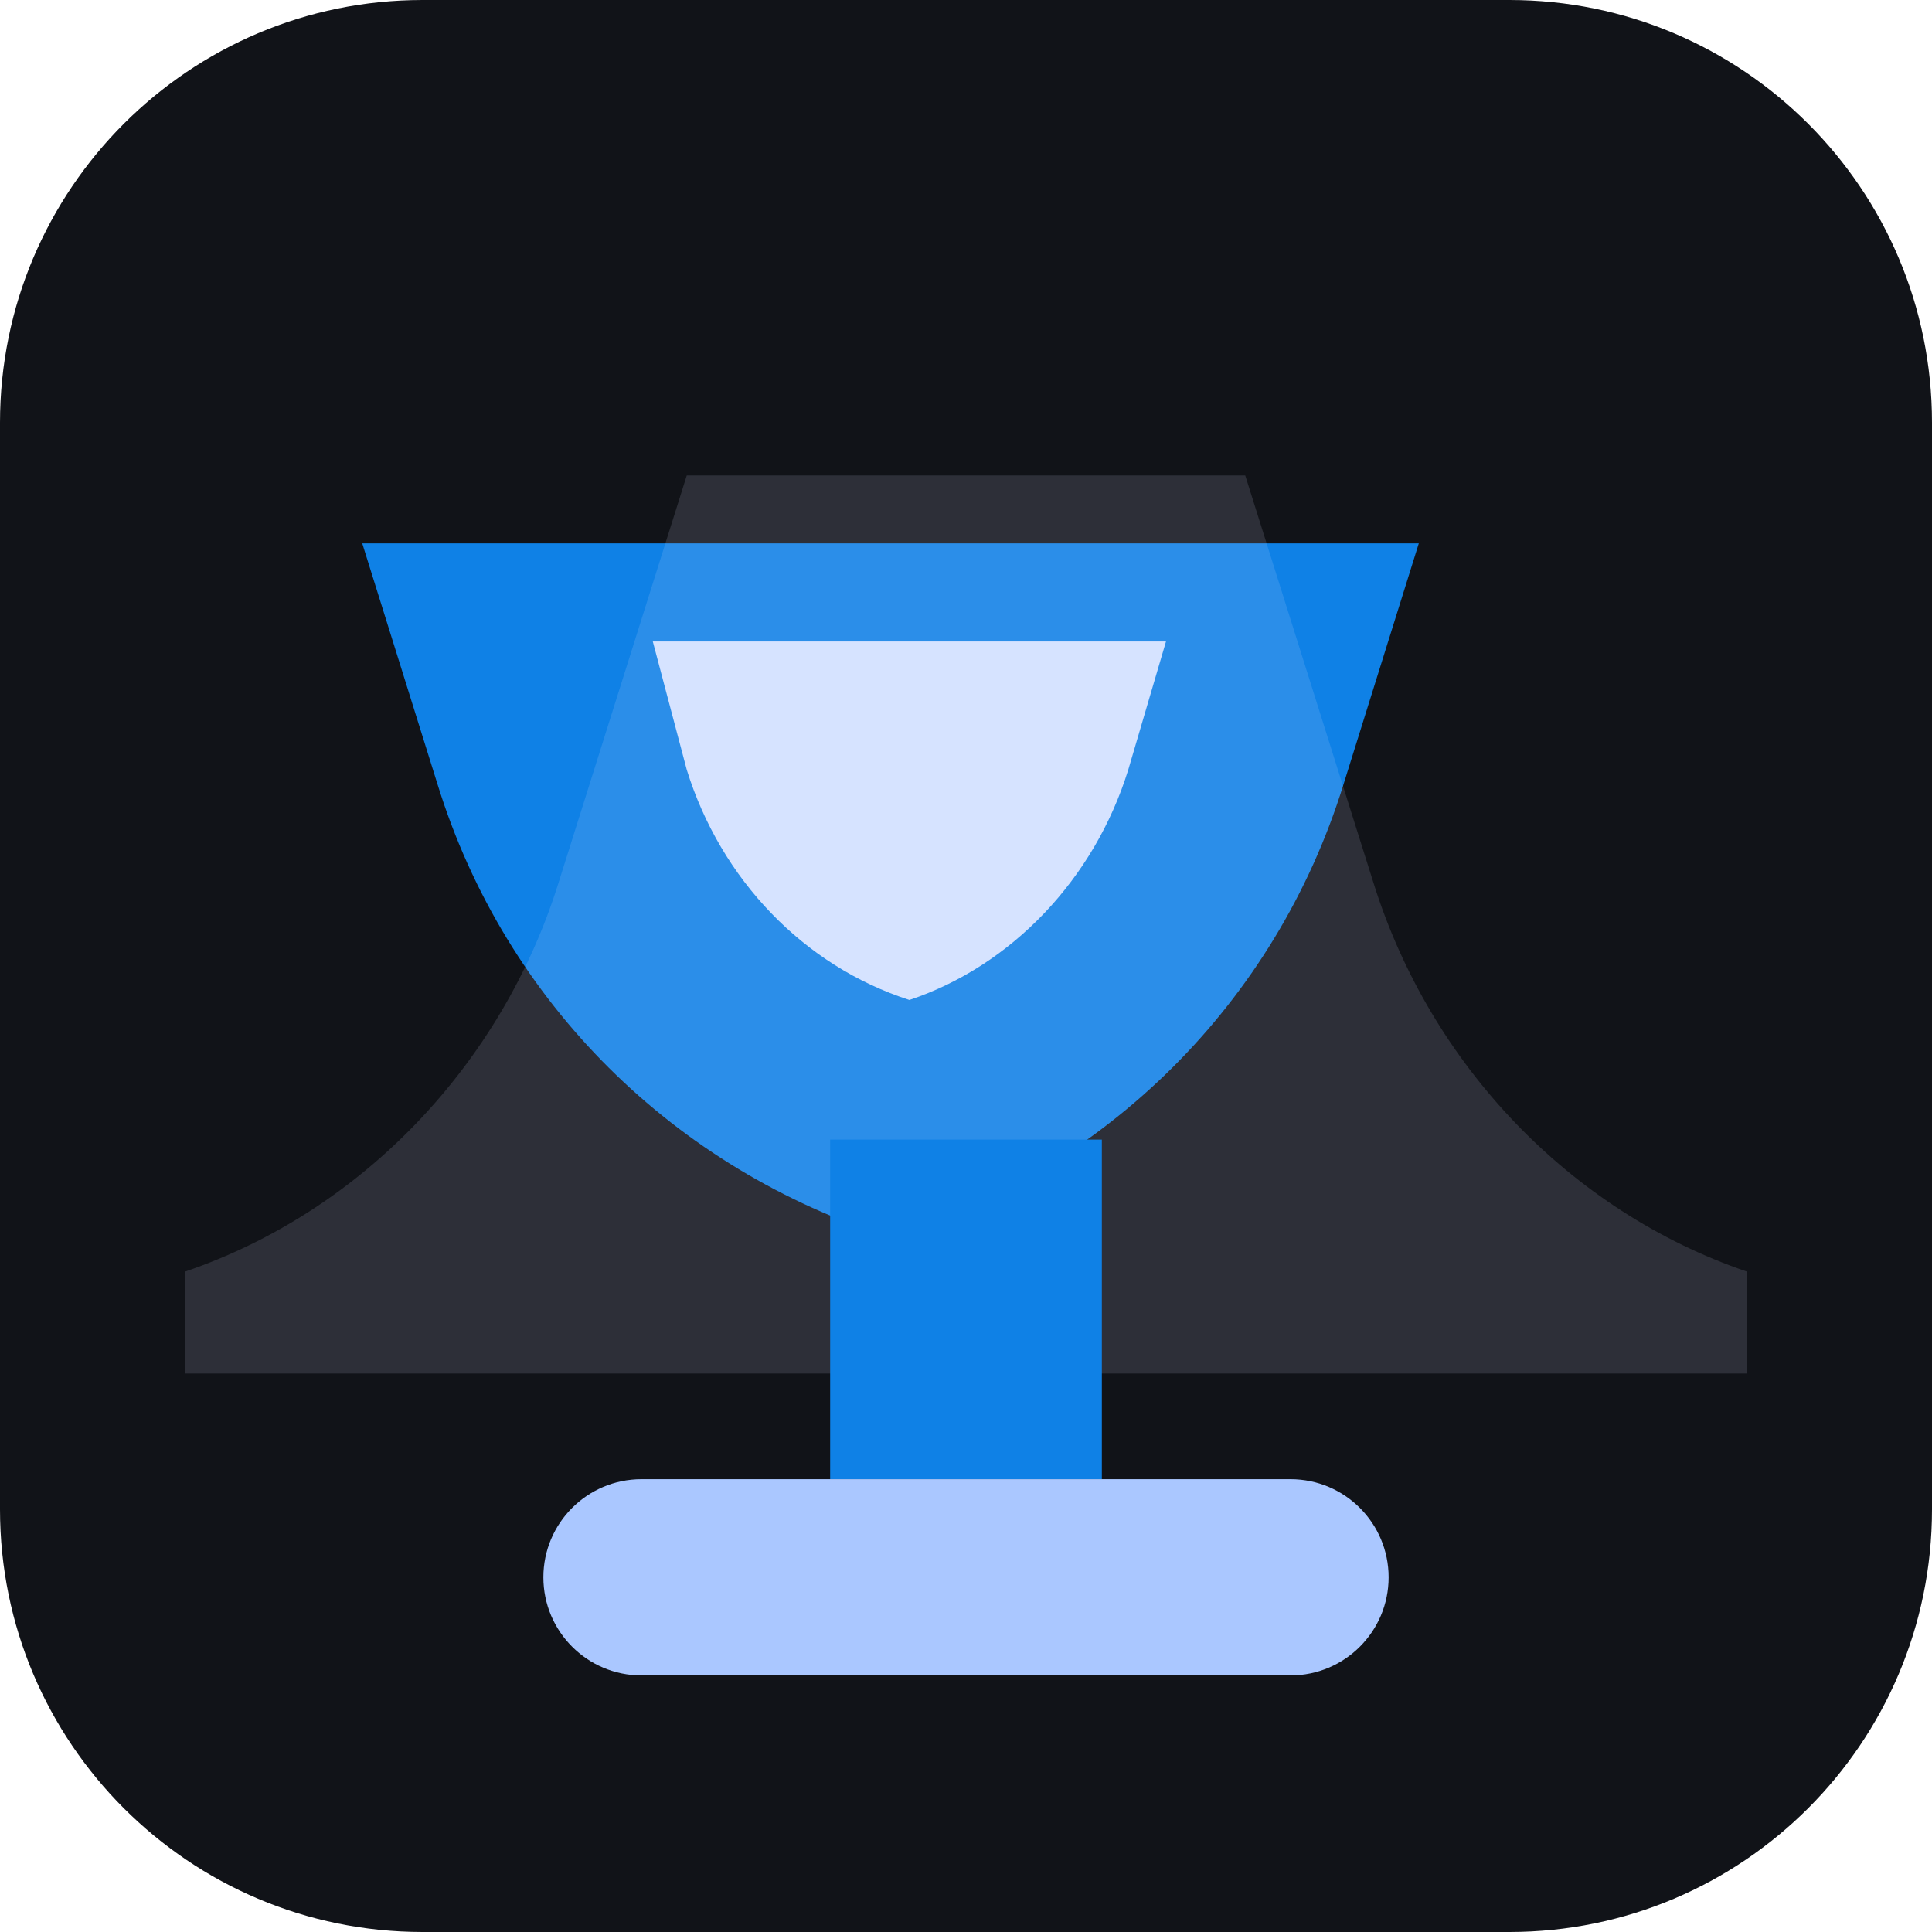
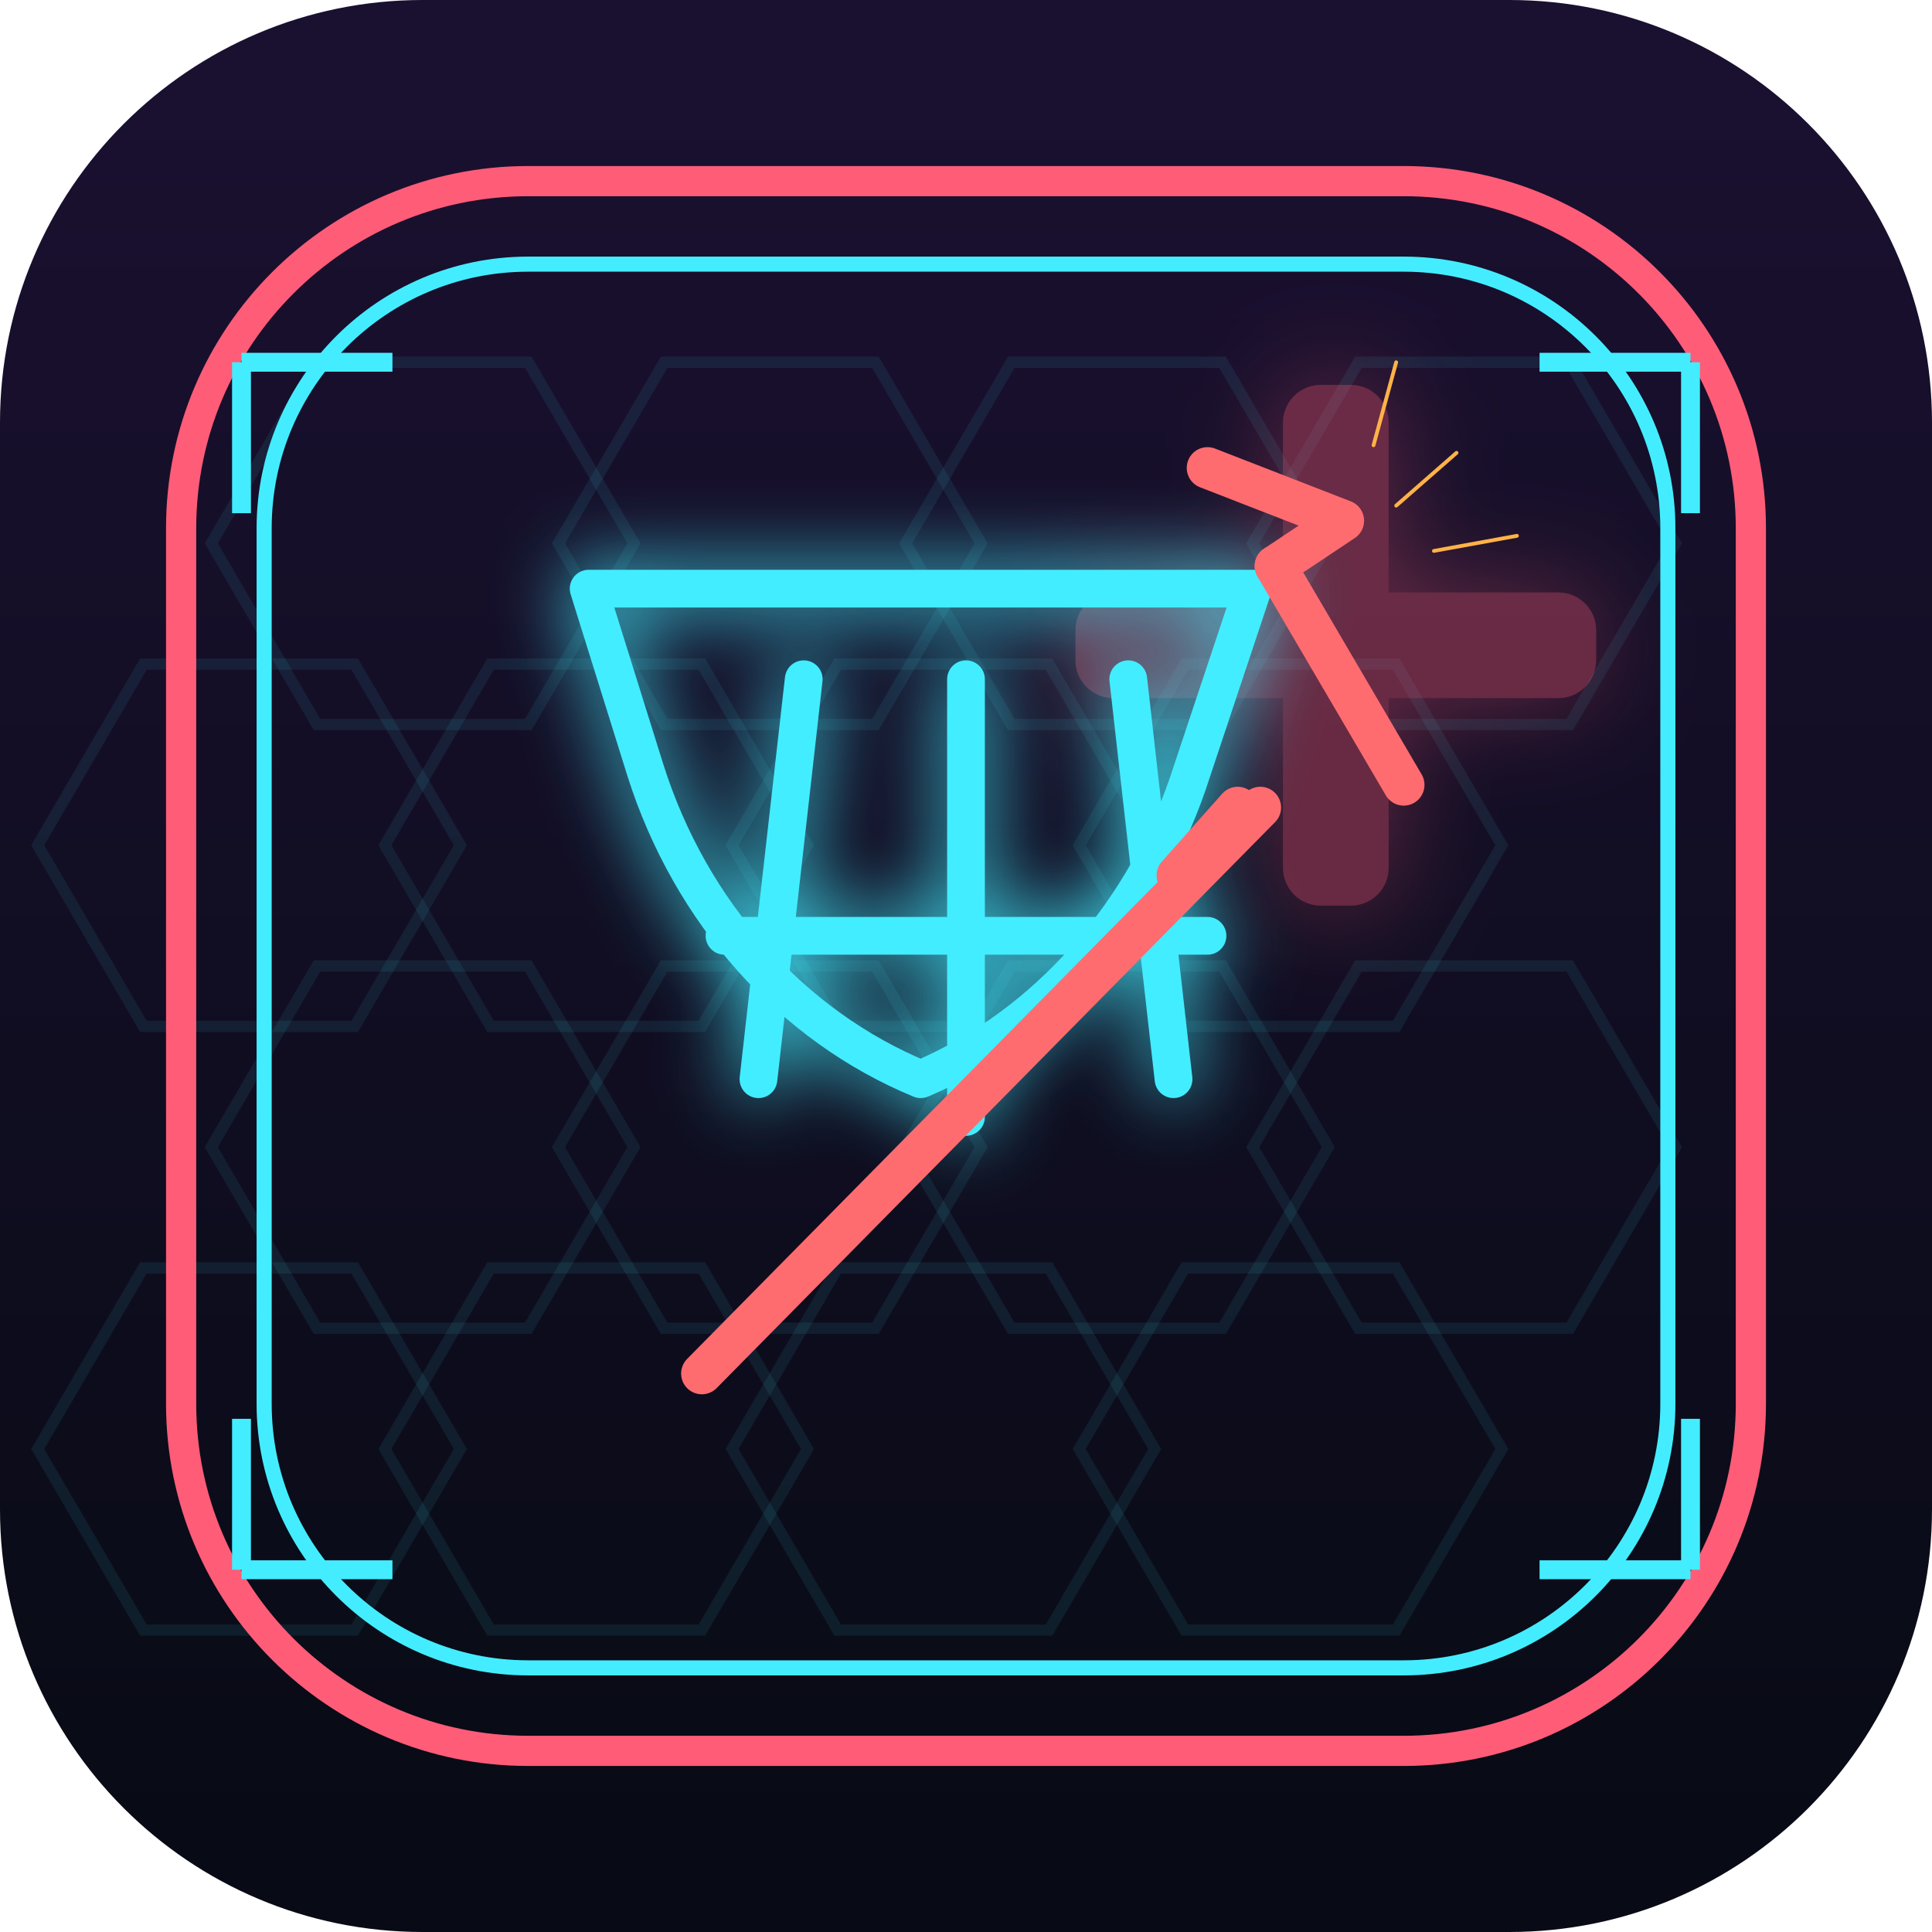
<svg xmlns="http://www.w3.org/2000/svg" viewBox="0 0 512 512" role="img" aria-labelledby="title">
-   <rect width="512" height="512" rx="112" fill="#111318" />
-   <path d="M136 144h240l-20 64c-18 58-63 102-120 120-57-18-102-62-120-120l-20-64Z" fill="#0f81e6" />
-   <path d="M182 126h148l34 108c15 48 52 87 99 103v27H49v-27c47-16 84-55 99-103l34-108Z" fill="#d6e3ff" fill-opacity=".14" />
-   <path d="M203 170h106l-10 34c-9 29-31 52-58 61-28-9-50-32-59-61l-9-34Z" fill="#d6e3ff" />
-   <path d="M220 302h72v90h-72z" fill="#0f81e6" />
-   <path d="M170 392h172a26 26 0 0 1 0 52H170a26 26 0 0 1 0-52Z" fill="#aac7ff" />
+   <defs>
+     <linearGradient id="bg" x1="256" y1="24" x2="256" y2="488" gradientUnits="userSpaceOnUse">
+       <stop offset="0" stop-color="#1a1030" />
+       <stop offset="1" stop-color="#080b15" />
+     </linearGradient>
+     <filter id="glow-cyan" x="-40%" y="-40%" width="180%" height="180%">
+       <feGaussianBlur stdDeviation="10" result="blur" />
+       <feMerge>
+         <feMergeNode in="blur" />
+         <feMergeNode in="SourceGraphic" />
+       </feMerge>
+     </filter>
+     <filter id="glow-pink" x="-40%" y="-40%" width="180%" height="180%">
+       <feGaussianBlur stdDeviation="14" result="blur" />
+       <feMerge>
+         <feMergeNode in="blur" />
+         <feMergeNode in="SourceGraphic" />
+       </feMerge>
+     </filter>
+   </defs>
+   <rect width="512" height="512" rx="112" fill="url(#bg)" />
+   <g fill="none" stroke="#43edff" stroke-opacity=".08" stroke-width="3">
+     <path d="M84 96h56l28 48-28 48H84l-28-48 28-48Z" />
+     <path d="M176 96h56l28 48-28 48h-56l-28-48 28-48Z" />
+     <path d="M268 96h56l28 48-28 48h-56l-28-48 28-48Z" />
+     <path d="M360 96h56l28 48-28 48h-56l-28-48 28-48Z" />
+     <path d="M38 176h56l28 48-28 48H38l-28-48 28-48Z" />
+     <path d="M130 176h56l28 48-28 48h-56l-28-48 28-48Z" />
+     <path d="M222 176h56l28 48-28 48h-56l-28-48 28-48Z" />
+     <path d="M314 176h56l28 48-28 48h-56l-28-48 28-48Z" />
+     <path d="M84 256h56l28 48-28 48H84l-28-48 28-48Z" />
+     <path d="M176 256h56l28 48-28 48h-56l-28-48 28-48Z" />
+     <path d="M268 256h56l28 48-28 48h-56l-28-48 28-48Z" />
+     <path d="M360 256h56l28 48-28 48h-56l-28-48 28-48Z" />
+     <path d="M38 336h56l28 48-28 48H38l-28-48 28-48Z" />
+     <path d="M130 336h56l28 48-28 48h-56l-28-48 28-48Z" />
+     <path d="M222 336h56l28 48-28 48h-56l-28-48 28-48Z" />
+     <path d="M314 336h56l28 48-28 48h-56l-28-48 28-48Z" />
+   </g>
+   <g filter="url(#glow-pink)" opacity=".36">
+     <rect x="340" y="102" width="28" height="138" rx="10" fill="#ff5c78" />
+     <rect x="285" y="157" width="138" height="28" rx="10" fill="#ff5c78" />
+   </g>
+   <rect x="48" y="48" width="416" height="416" rx="92" fill="none" stroke="#ff5c78" stroke-width="8" />
+   <rect x="70" y="70" width="372" height="372" rx="70" fill="none" stroke="#43edff" stroke-width="4" />
+   <g fill="none" stroke="#43edff" stroke-width="10" stroke-linecap="round" stroke-linejoin="round" filter="url(#glow-cyan)">
+     <path d="M180 156h152l-16 48c-12 38-39 68-72 82-34-14-61-44-73-82l-15-48Z" />
+     <path d="M213 180 201 286" />
+     <path d="M256 180v116" />
+     <path d="M299 180 311 286" />
+     <path d="M192 248h128" />
+   </g>
+   <g fill="none" stroke="#ff6c70" stroke-width="11" stroke-linecap="round" stroke-linejoin="round">
+     <path d="M186 364 334 214" />
+     <path d="M338 150 372 208" />
+     <path d="M320 124 356 138 338 150" />
+     <path d="M312 232 328 214" />
+   </g>
+   <g fill="none" stroke="#ffb347" stroke-linecap="round">
+     <path d="M370 134 386 120" />
+     <path d="M380 146 402 142" />
+     <path d="M364 118 370 96" />
+   </g>
+   <g stroke="#43edff" stroke-width="5">
+     <path d="M64 96h40" />
+     <path d="M64 96v40" />
+     <path d="M448 96h-40" />
+     <path d="M448 96v40" />
+     <path d="M64 416h40" />
+     <path d="M64 416v-40" />
+     <path d="M448 416h-40" />
+     <path d="M448 416v-40" />
+   </g>
</svg>
